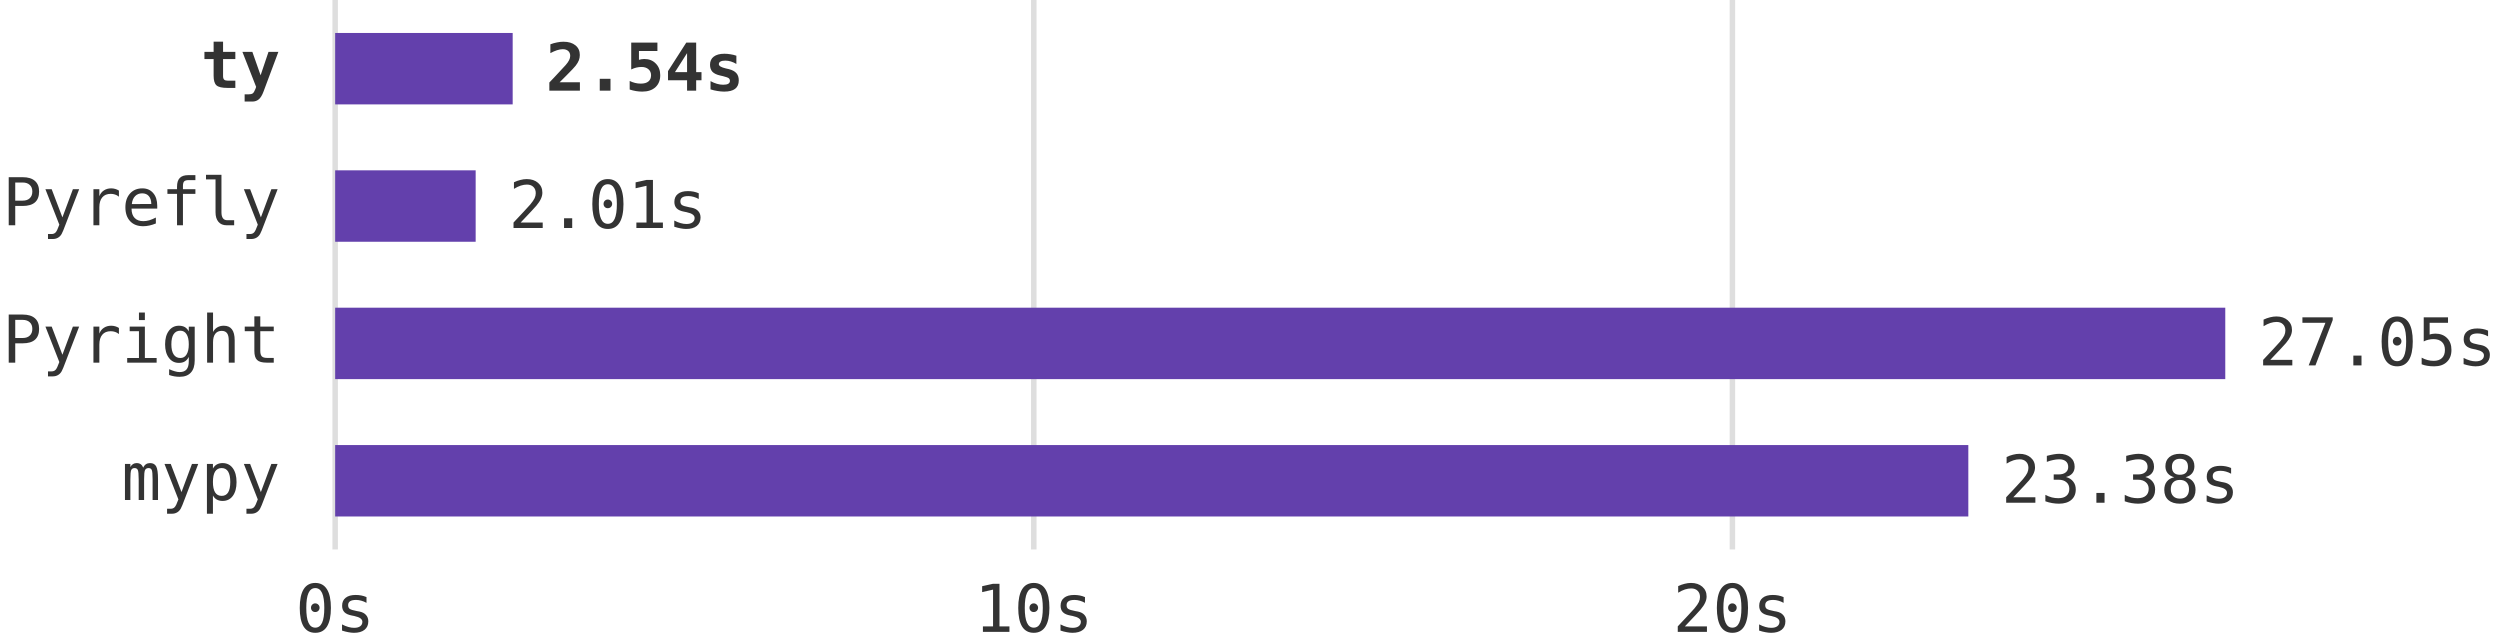
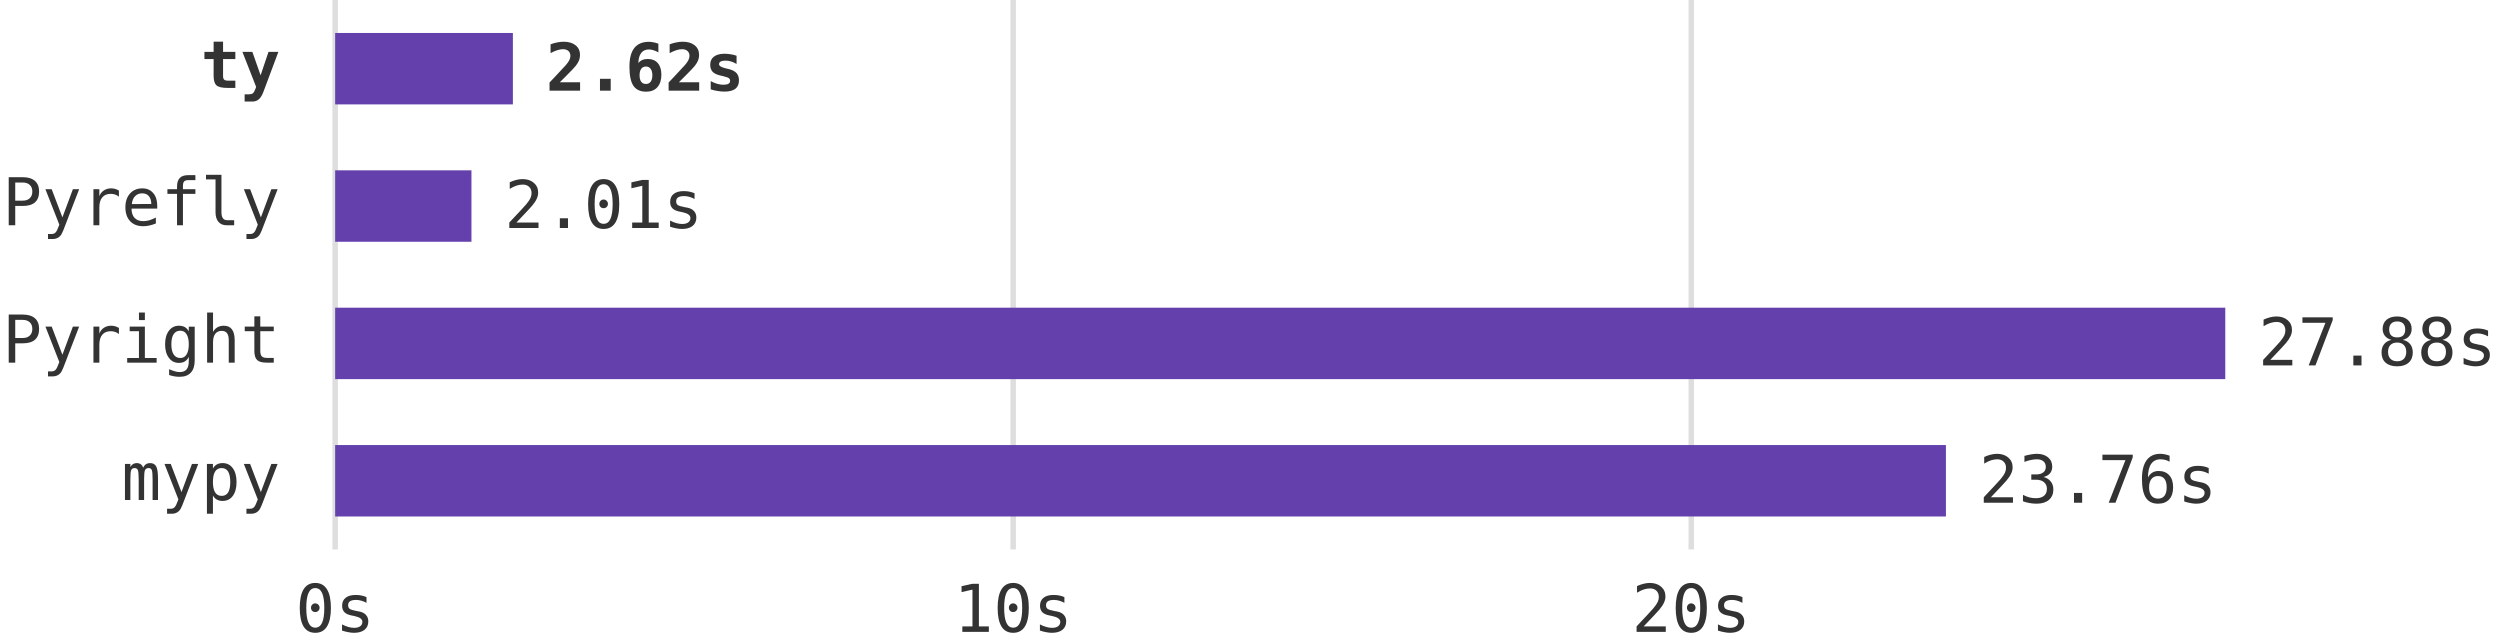
<svg xmlns="http://www.w3.org/2000/svg" viewBox="0 0 455 117" role="img" aria-labelledby="title description">
  <style>
    .benchmarkBar {
      fill: #6340AC;
    }
    .benchmarkLabel {
      fill: #333333;
    }
    .benchmarkGrid {
      stroke: rgba(127, 127, 127, 0.25);
    }
  </style>
  <g transform="translate(61, 0)" font-family="Roboto Mono, monospace" font-size="12">
    <g class="benchmarkGrid" aria-hidden="true">
      <line x1="0.000" y1="0" x2="0.000" y2="100" />
-       <line x1="127.148" y1="0" x2="127.148" y2="100" />
-       <line x1="254.297" y1="0" x2="254.297" y2="100" />
+       <line x1="123.404" y1="0" x2="123.404" y2="100" />
+       <line x1="246.807" y1="0" x2="246.807" y2="100" />
    </g>
    <g class="benchmarkLabel" aria-hidden="true" text-anchor="middle">
      <text x="0.000" y="115">0s</text>
-       <text x="127.148" y="115">10s</text>
-       <text x="254.297" y="115">20s</text>
+       <text x="123.404" y="115">10s</text>
+       <text x="246.807" y="115">20s</text>
    </g>
    <g class="benchmarkLabel" text-anchor="end">
      <text x="-10" y="16" font-weight="bold">ty</text>
      <text x="-10" y="41">Pyrefly</text>
      <text x="-10" y="66">Pyright</text>
      <text x="-10" y="91">mypy</text>
    </g>
    <g class="benchmarkBar">
-       <rect x="0" y="6" width="32.308" height="13" aria-label="ty: 2.541 seconds" />
-       <rect x="0" y="31" width="25.570" height="13" aria-label="Pyrefly: 2.011 seconds" />
-       <rect x="0" y="56" width="344.000" height="13" aria-label="Pyright: 27.055 seconds" />
-       <rect x="0" y="81" width="297.235" height="13" aria-label="mypy: 23.377 seconds" />
+       <rect x="0" y="6" width="32.344" height="13" aria-label="ty: 2.621 seconds" />
+       <rect x="0" y="31" width="24.804" height="13" aria-label="Pyrefly: 2.010 seconds" />
+       <rect x="0" y="56" width="344.000" height="13" aria-label="Pyright: 27.876 seconds" />
+       <rect x="0" y="81" width="293.158" height="13" aria-label="mypy: 23.756 seconds" />
    </g>
    <g class="benchmarkLabel">
-       <text x="38.308" y="16.5" font-weight="bold">2.54s</text>
-       <text x="31.570" y="41.5">2.01s</text>
-       <text x="350.000" y="66.5">27.05s</text>
-       <text x="303.235" y="91.5">23.38s</text>
+       <text x="38.344" y="16.5" font-weight="bold">2.62s</text>
+       <text x="30.804" y="41.5">2.01s</text>
+       <text x="350.000" y="66.5">27.88s</text>
+       <text x="299.158" y="91.5">23.76s</text>
    </g>
  </g>
</svg>
